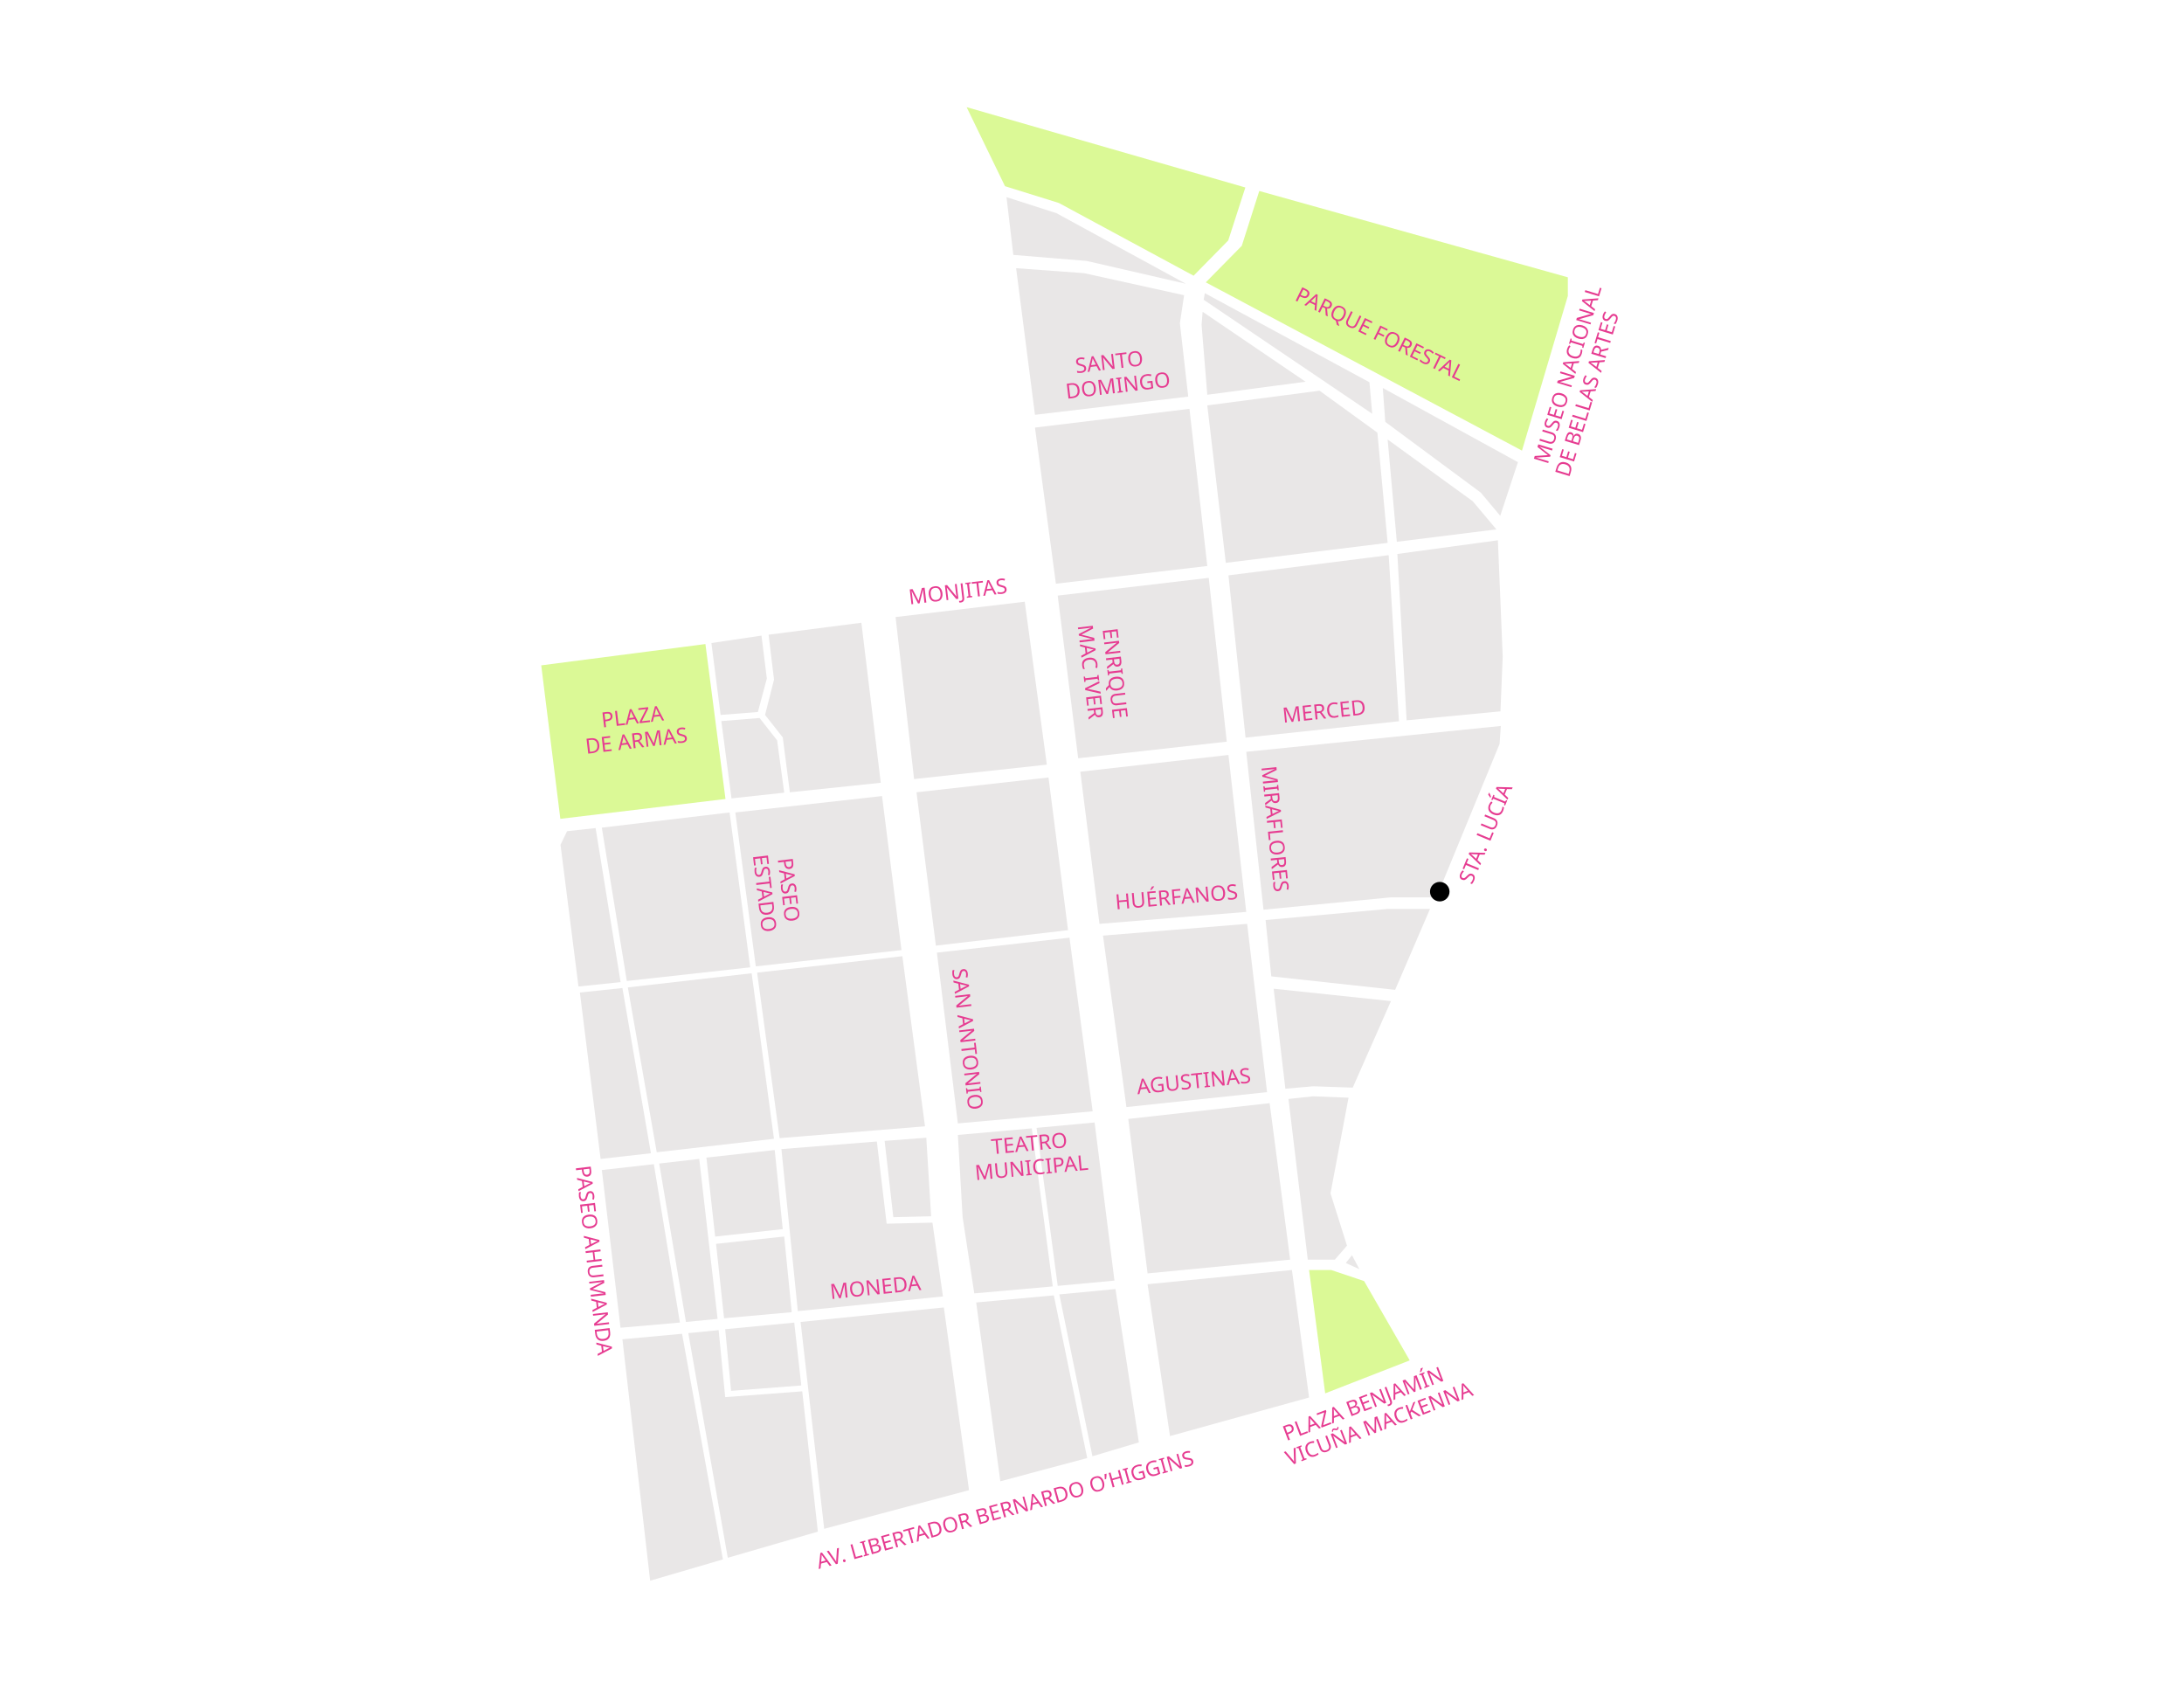
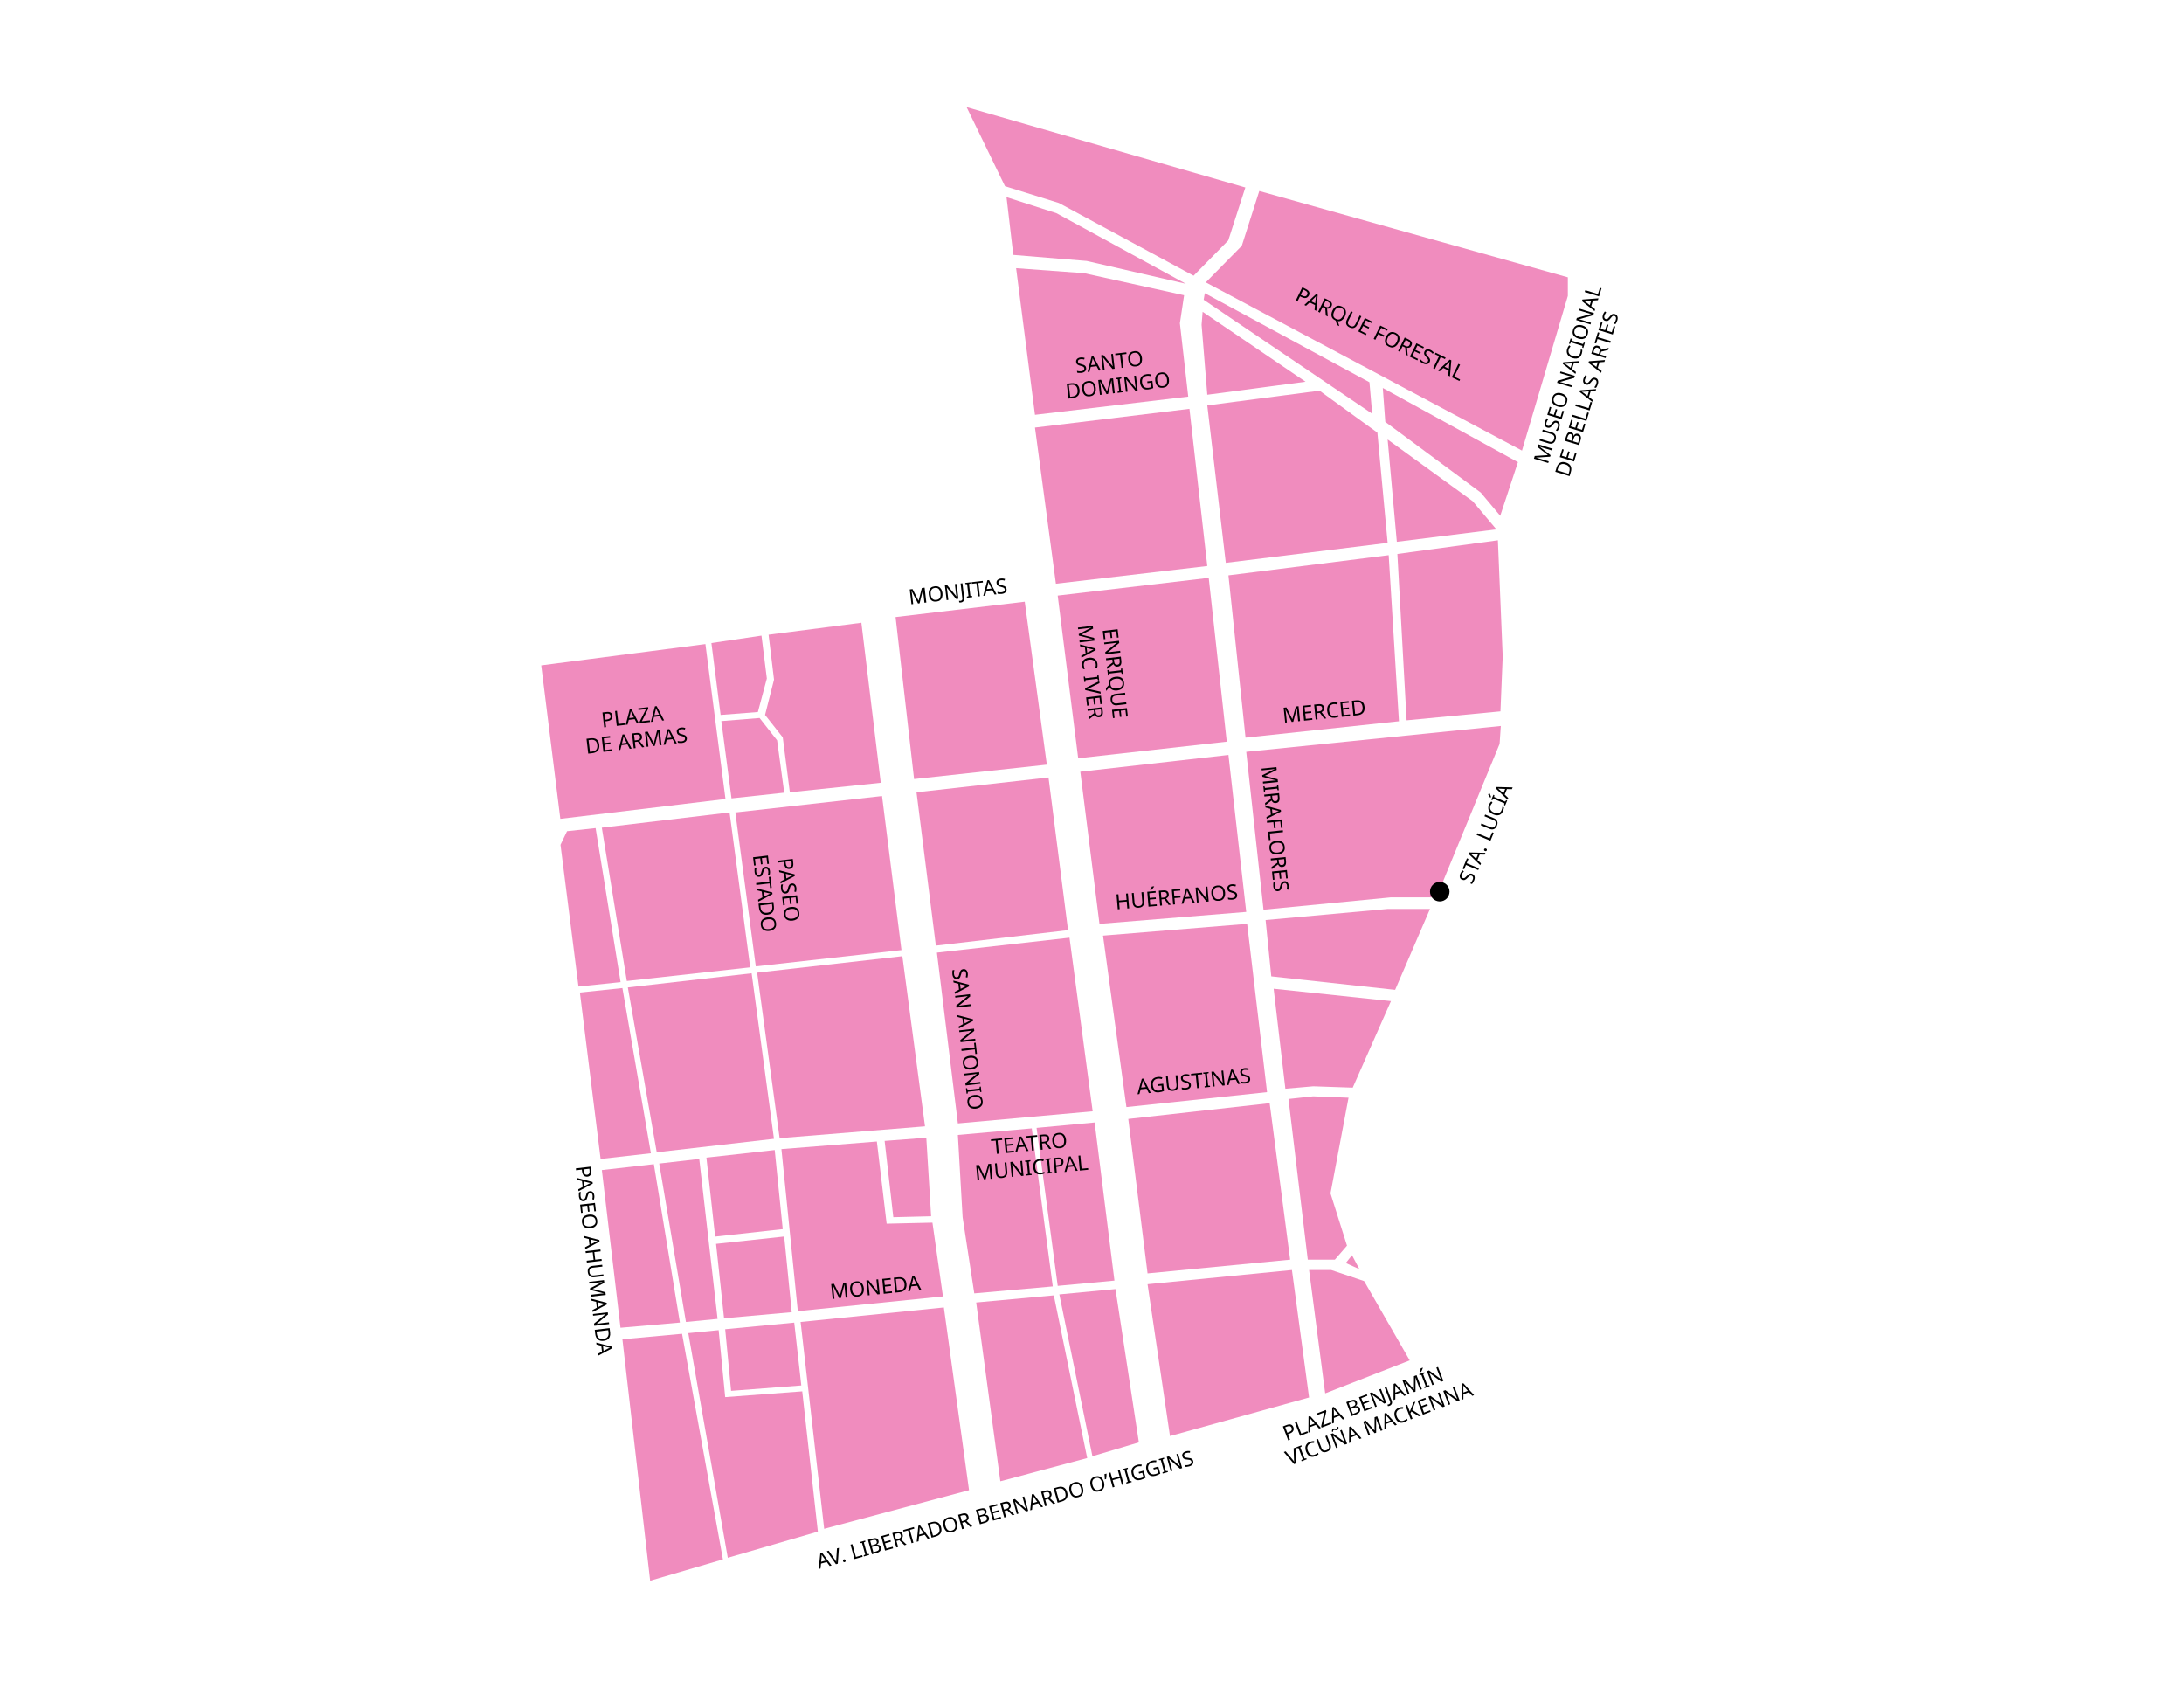
- <svg xmlns="http://www.w3.org/2000/svg" viewBox="0 0 792 612">
+ <svg xmlns="http://www.w3.org/2000/svg" id="Capa_1" version="1.1" viewBox="0 0 792 612">
  <defs>
    <style>
-       .cls-1 {
-         fill: #e9e7e7;
+       .st0 {
+         fill: #f08cbe;
      }

-       .cls-2 {
-         font-size: 7.6px;
+       .st1, .st2 {
+         isolation: isolate;
      }

-       .cls-2, .cls-3 {
-         fill: #e63c91;
+       .st2 {
        font-family: GeistMono-Regular, 'Geist Mono';
-       }
- 
-       .cls-3 {
        font-size: 7.6px;
-       }
- 
-       .cls-4 {
-         fill: #dbf996;
      }
    </style>
  </defs>
-   <g id="Capa_1" data-name="Capa 1">
+   <g id="Capa_11" data-name="Capa_1">
    <g>
-       <polygon class="cls-4" points="474.72 460.5 482.75 460.5 494.68 464.51 511.22 493.27 480.56 505.22 474.72 460.5" />
-       <polygon class="cls-1" points="468.5 460.5 474.72 506.72 424.28 520.71 416.15 465.65 468.5 460.5" />
-       <polygon class="cls-1" points="467.25 398.48 476.17 397.51 489.03 398.02 482.49 432.71 488.47 451.66 484.07 456.74 474.25 456.74 467.25 398.48" />
-       <polygon class="cls-1" points="490.28 455.12 488.03 457.96 492.97 460.2 490.28 455.12" />
-       <polygon class="cls-1" points="461.87 358.5 466.12 394.76 476.24 393.88 490.55 394.37 504.41 362.99 461.87 358.5" />
-       <polygon class="cls-1" points="518.57 329.58 505.93 358.91 461.01 354.02 458.95 333.6 503.18 329.58 518.57 329.58" />
-       <polygon class="cls-1" points="445.48 208.62 503.59 201.3 507.31 261.52 451.68 267.46 445.48 208.62" />
-       <polygon class="cls-1" points="506.74 200.86 510.09 261.18 544.12 257.93 544.94 238.06 543.19 195.9 506.74 200.86" />
-       <polygon class="cls-1" points="391.76 279.82 445.48 273.74 451.93 330.65 398.71 334.98 391.76 279.82" />
-       <polygon class="cls-1" points="399.99 339.25 452.26 334.98 459.48 396 408.48 401.42 399.99 339.25" />
-       <polygon class="cls-1" points="458.19 329.85 504.41 325.37 520.92 325.37 543.81 269.73 544.25 263.23 451.93 272.6 458.19 329.85" />
-       <polygon class="cls-1" points="409.16 405.72 460.42 400 467.85 456.74 416.15 461.73 409.16 405.72" />
-       <polygon class="cls-1" points="503.21 159.36 506.54 196.45 542.65 191.95 534.06 181.74 503.21 159.36" />
-       <polygon class="cls-1" points="478.52 141.66 437.81 146.99 444.52 204.08 503.21 196.84 499.49 156.87 478.52 141.66" />
-       <polygon class="cls-1" points="365 71.48 367.46 92.42 394.09 94.62 430.03 102.89 383.1 77.29 365 71.48" />
-       <polygon class="cls-1" points="550.46 167.58 544.04 187.03 536.98 178.61 502.36 152.98 501.45 140.67 550.46 167.58" />
-       <polygon class="cls-1" points="205.64 301.38 215.99 300.26 225.05 356.11 209.78 357.7 203.26 306.31 205.64 301.38" />
-       <polygon class="cls-1" points="210.29 359.88 225.71 358.26 236.04 418.16 217.8 420.22 210.29 359.88" />
-       <polygon class="cls-1" points="218.25 424.25 237.11 422.12 246.56 479.55 225.02 481.43 218.25 424.25" />
-       <polygon class="cls-1" points="225.71 485.61 247.34 483.62 262.16 565.43 235.77 573.15 225.71 485.61" />
-       <polygon class="cls-1" points="218.24 300.1 227.31 355.7 272.05 350.75 264.57 294.59 218.24 300.1" />
-       <polygon class="cls-1" points="227.68 358.03 272.57 352.9 280.67 412.92 238.16 417.8 227.68 358.03" />
-       <polygon class="cls-1" points="431.34 148.24 437.81 205.23 382.91 211.65 375.32 155.04 431.34 148.24" />
-       <polygon class="cls-1" points="259.67 451.01 284.38 448.35 287.11 475.79 262.57 477.99 259.67 451.01" />
-       <polygon class="cls-1" points="239.05 421.89 253.57 420.22 260.22 478.22 248.75 479.33 239.05 421.89" />
-       <polygon class="cls-1" points="256.17 419.74 280.94 416.99 283.85 445.67 259.34 448.38 256.17 419.74" />
-       <polygon class="cls-1" points="262.98 481.96 288.02 479.57 290.58 502.36 265.12 504.31 262.98 481.96" />
-       <polygon class="cls-1" points="290.33 479.33 342.28 474.07 351.41 540.33 298.88 554.34 290.33 479.33" />
-       <polygon class="cls-1" points="249.6 483.38 260.61 482.3 262.98 506.59 290.92 504.49 296.59 555.36 263.92 564.84 249.6 483.38" />
-       <polygon class="cls-1" points="283.37 416.65 289.32 475.41 341.95 470.08 338.14 443.32 321.53 443.7 317.98 413.9 283.37 416.65" />
-       <polygon class="cls-1" points="320.8 413.68 323.95 441.35 337.66 441.01 335.91 412.53 320.8 413.68" />
-       <polygon class="cls-1" points="266.66 294.59 319.86 288.64 326.91 344.5 274.08 350.4 266.66 294.59" />
-       <polygon class="cls-1" points="274.56 352.67 327.23 346.71 335.44 408.4 282.72 412.68 274.56 352.67" />
-       <polygon class="cls-4" points="203.2 296.9 196.27 241.25 255.81 233.53 263.09 289.71 203.2 296.9" />
-       <polygon class="cls-1" points="257.98 233.16 261.32 259.23 274.84 258.17 278.09 246.02 276.14 230.47 257.98 233.16" />
-       <polygon class="cls-1" points="261.58 261.46 275.45 260.34 281.81 268.44 284.39 287.42 265.27 289.49 261.58 261.46" />
-       <polygon class="cls-1" points="278.72 230.14 312.37 225.8 319.4 283.83 286.43 287.28 283.86 267.37 277.44 259.23 280.69 246.43 278.72 230.14" />
-       <polygon class="cls-1" points="368.48 97.24 375.32 150.41 430.9 143.81 427.87 117.2 429.4 107.05 393.13 99.05 368.48 97.24" />
-       <polygon class="cls-1" points="383.56 215.96 438.33 209.53 444.87 268.92 390.99 274.94 383.56 215.96" />
-       <polygon class="cls-1" points="354 472.27 382.15 469.69 394.26 528.69 362.76 537.1 354 472.27" />
-       <polygon class="cls-1" points="347.36 411.52 349.08 441.35 353.31 468.97 381.77 466.45 374.16 409.14 347.36 411.52" />
-       <polygon class="cls-1" points="384.15 469.34 404.51 467.41 413 523 396.15 528.02 384.15 469.34" />
-       <polygon class="cls-1" points="375.9 408.96 383.57 466.25 404.14 464.34 396.95 407 375.9 408.96" />
-       <polygon class="cls-1" points="436.12 113.05 435.74 117.78 437.81 143.13 473.44 138.41 436.12 113.05" />
-       <polygon class="cls-4" points="350.53 38.85 364.45 67.51 383.99 73.6 432.84 99.97 445.41 87.18 451.61 67.98 350.53 38.85" />
-       <polygon class="cls-4" points="551.93 163.39 568.56 107.29 568.56 100.55 456.66 69.25 450.32 89.12 437.27 102.38 551.93 163.39" />
-       <polygon class="cls-1" points="497.61 150.02 496.61 138.6 436.91 106.3 436.5 108.69 497.61 150.02" />
-       <polygon class="cls-1" points="339.76 345.42 387.84 340 396.24 402.95 347.36 407.34 339.76 345.42" />
-       <polygon class="cls-1" points="324.77 223.74 371.61 218.18 379.62 277.26 331.48 282.48 324.77 223.74" />
-       <polygon class="cls-1" points="332.36 287.28 380.23 281.91 387.31 337.27 339.38 342.88 332.36 287.28" />
-       <text class="cls-2" transform="translate(561.23 168.59) rotate(-73.04)">
-         <tspan x="0" y="0">MUSEO NACIONAL</tspan>
-         <tspan x="-2.28" y="8.8">DE BELLAS ARTES</tspan>
-       </text>
-       <text class="cls-2" transform="translate(218.37 263.81) rotate(-6.64)">
-         <tspan x="0" y="0">PLAZA</tspan>
-         <tspan x="-6.84" y="8.8">DE ARMAS</tspan>
-       </text>
-       <text class="cls-2" transform="translate(466.47 522.54) rotate(-20.97)">
-         <tspan x="0" y="0">PLAZA BENJAMÍN</tspan>
-         <tspan x="-2.28" y="8.8">VICUÑA MACKENNA</tspan>
-       </text>
-       <text class="cls-2" transform="translate(533.78 320.97) rotate(-67.4)">
-         <tspan x="0" y="0">STA. LUCÍA</tspan>
-       </text>
-       <text class="cls-2" transform="translate(469.21 108.71) rotate(26.13)">
-         <tspan x="0" y="0">PARQUE FORESTAL</tspan>
-       </text>
-       <text class="cls-3" transform="translate(296.89 568.91) rotate(-15.51)">
-         <tspan x="0" y="0">AV. LIBERTADOR BERNARDO O’HIGGINS</tspan>
-       </text>
-       <text class="cls-3" transform="translate(345.23 351.41) rotate(83.32)">
-         <tspan x="0" y="0">SAN ANTONIO</tspan>
-       </text>
-       <text class="cls-3" transform="translate(457.41 277.98) rotate(84.19)">
-         <tspan x="0" y="0">MIRAFLORES</tspan>
-       </text>
-       <text class="cls-3" transform="translate(399.82 228.05) rotate(83.32)">
-         <tspan x="0" y="0">ENRIQUE</tspan>
-         <tspan x="-2.28" y="8.8">MAC IVER</tspan>
-       </text>
-       <text class="cls-3" transform="translate(208.74 422.91) rotate(83.32)">
-         <tspan x="0" y="0">PASEO AHUMANDA</tspan>
-       </text>
-       <text class="cls-3" transform="translate(301.24 471.07) rotate(-5.81)">
-         <tspan x="0" y="0">MONEDA</tspan>
-       </text>
-       <text class="cls-3" transform="translate(412.5 396.77) rotate(-5.81)">
-         <tspan x="0" y="0">AGUSTINAS</tspan>
-       </text>
-       <text class="cls-3" transform="translate(465.32 262.08) rotate(-5.81)">
-         <tspan x="0" y="0">MERCED</tspan>
-       </text>
-       <text class="cls-3" transform="translate(282.02 311.35) rotate(83.32)">
-         <tspan x="0" y="0">PASEO</tspan>
-         <tspan x="-2.28" y="8.8">ESTADO</tspan>
-       </text>
-       <text class="cls-3" transform="translate(329.81 219.19) rotate(-6.68)">
-         <tspan x="0" y="0">MONJITAS</tspan>
-       </text>
-       <text class="cls-3" transform="translate(390.26 135.34) rotate(-6.68)">
-         <tspan x="0" y="0">SANTO</tspan>
-         <tspan x="-4.56" y="8.8">DOMINGO</tspan>
-       </text>
-       <text class="cls-3" transform="translate(359.76 418.54) rotate(-5.31)">
-         <tspan x="0" y="0">TEATRO</tspan>
-         <tspan x="-6.84" y="8.8">MUNICIPAL</tspan>
-       </text>
-       <text class="cls-3" transform="translate(404.62 329.77) rotate(-4.92)">
-         <tspan x="0" y="0">HUÉRFANOS</tspan>
-       </text>
+       <polygon class="st0" points="474.72 460.5 482.75 460.5 494.68 464.51 511.22 493.27 480.56 505.22 474.72 460.5" />
+       <polygon class="st0" points="468.5 460.5 474.72 506.72 424.28 520.71 416.15 465.65 468.5 460.5" />
+       <polygon class="st0" points="467.25 398.48 476.17 397.51 489.03 398.02 482.49 432.71 488.47 451.66 484.07 456.74 474.25 456.74 467.25 398.48" />
+       <polygon class="st0" points="490.28 455.12 488.03 457.96 492.97 460.2 490.28 455.12" />
+       <polygon class="st0" points="461.87 358.5 466.12 394.76 476.24 393.88 490.55 394.37 504.41 362.99 461.87 358.5" />
+       <polygon class="st0" points="518.57 329.58 505.93 358.91 461.01 354.02 458.95 333.6 503.18 329.58 518.57 329.58" />
+       <polygon class="st0" points="445.48 208.62 503.59 201.3 507.31 261.52 451.68 267.46 445.48 208.62" />
+       <polygon class="st0" points="506.74 200.86 510.09 261.18 544.12 257.93 544.94 238.06 543.19 195.9 506.74 200.86" />
+       <polygon class="st0" points="391.76 279.82 445.48 273.74 451.93 330.65 398.71 334.98 391.76 279.82" />
+       <polygon class="st0" points="399.99 339.25 452.26 334.98 459.48 396 408.48 401.42 399.99 339.25" />
+       <polygon class="st0" points="458.19 329.85 504.41 325.37 520.92 325.37 543.81 269.73 544.25 263.23 451.93 272.6 458.19 329.85" />
+       <polygon class="st0" points="409.16 405.72 460.42 400 467.85 456.74 416.15 461.73 409.16 405.72" />
+       <polygon class="st0" points="503.21 159.36 506.54 196.45 542.65 191.95 534.06 181.74 503.21 159.36" />
+       <polygon class="st0" points="478.52 141.66 437.81 146.99 444.52 204.08 503.21 196.84 499.49 156.87 478.52 141.66" />
+       <polygon class="st0" points="365 71.48 367.46 92.42 394.09 94.62 430.03 102.89 383.1 77.29 365 71.48" />
+       <polygon class="st0" points="550.46 167.58 544.04 187.03 536.98 178.61 502.36 152.98 501.45 140.67 550.46 167.58" />
+       <polygon class="st0" points="205.64 301.38 215.99 300.26 225.05 356.11 209.78 357.7 203.26 306.31 205.64 301.38" />
+       <polygon class="st0" points="210.29 359.88 225.71 358.26 236.04 418.16 217.8 420.22 210.29 359.88" />
+       <polygon class="st0" points="218.25 424.25 237.11 422.12 246.56 479.55 225.02 481.43 218.25 424.25" />
+       <polygon class="st0" points="225.71 485.61 247.34 483.62 262.16 565.43 235.77 573.15 225.71 485.61" />
+       <polygon class="st0" points="218.24 300.1 227.31 355.7 272.05 350.75 264.57 294.59 218.24 300.1" />
+       <polygon class="st0" points="227.68 358.03 272.57 352.9 280.67 412.92 238.16 417.8 227.68 358.03" />
+       <polygon class="st0" points="431.34 148.24 437.81 205.23 382.91 211.65 375.32 155.04 431.34 148.24" />
+       <polygon class="st0" points="259.67 451.01 284.38 448.35 287.11 475.79 262.57 477.99 259.67 451.01" />
+       <polygon class="st0" points="239.05 421.89 253.57 420.22 260.22 478.22 248.75 479.33 239.05 421.89" />
+       <polygon class="st0" points="256.17 419.74 280.94 416.99 283.85 445.67 259.34 448.38 256.17 419.74" />
+       <polygon class="st0" points="262.98 481.96 288.02 479.57 290.58 502.36 265.12 504.31 262.98 481.96" />
+       <polygon class="st0" points="290.33 479.33 342.28 474.07 351.41 540.33 298.88 554.34 290.33 479.33" />
+       <polygon class="st0" points="249.6 483.38 260.61 482.3 262.98 506.59 290.92 504.49 296.59 555.36 263.92 564.84 249.6 483.38" />
+       <polygon class="st0" points="283.37 416.65 289.32 475.41 341.95 470.08 338.14 443.32 321.53 443.7 317.98 413.9 283.37 416.65" />
+       <polygon class="st0" points="320.8 413.68 323.95 441.35 337.66 441.01 335.91 412.53 320.8 413.68" />
+       <polygon class="st0" points="266.66 294.59 319.86 288.64 326.91 344.5 274.08 350.4 266.66 294.59" />
+       <polygon class="st0" points="274.56 352.67 327.23 346.71 335.44 408.4 282.72 412.68 274.56 352.67" />
+       <polygon class="st0" points="203.2 296.9 196.27 241.25 255.81 233.53 263.09 289.71 203.2 296.9" />
+       <polygon class="st0" points="257.98 233.16 261.32 259.23 274.84 258.17 278.09 246.02 276.14 230.47 257.98 233.16" />
+       <polygon class="st0" points="261.58 261.46 275.45 260.34 281.81 268.44 284.39 287.42 265.27 289.49 261.58 261.46" />
+       <polygon class="st0" points="278.72 230.14 312.37 225.8 319.4 283.83 286.43 287.28 283.86 267.37 277.44 259.23 280.69 246.43 278.72 230.14" />
+       <polygon class="st0" points="368.48 97.24 375.32 150.41 430.9 143.81 427.87 117.2 429.4 107.05 393.13 99.05 368.48 97.24" />
+       <polygon class="st0" points="383.56 215.96 438.33 209.53 444.87 268.92 390.99 274.94 383.56 215.96" />
+       <polygon class="st0" points="354 472.27 382.15 469.69 394.26 528.69 362.76 537.1 354 472.27" />
+       <polygon class="st0" points="347.36 411.52 349.08 441.35 353.31 468.97 381.77 466.45 374.16 409.14 347.36 411.52" />
+       <polygon class="st0" points="384.15 469.34 404.51 467.41 413 523 396.15 528.02 384.15 469.34" />
+       <polygon class="st0" points="375.9 408.96 383.57 466.25 404.14 464.34 396.95 407 375.9 408.96" />
+       <polygon class="st0" points="436.12 113.05 435.74 117.78 437.81 143.13 473.44 138.41 436.12 113.05" />
+       <polygon class="st0" points="350.53 38.85 364.45 67.51 383.99 73.6 432.84 99.97 445.41 87.18 451.61 67.98 350.53 38.85" />
+       <polygon class="st0" points="551.93 163.39 568.56 107.29 568.56 100.55 456.66 69.25 450.32 89.12 437.27 102.38 551.93 163.39" />
+       <polygon class="st0" points="497.61 150.02 496.61 138.6 436.91 106.3 436.5 108.69 497.61 150.02" />
+       <polygon class="st0" points="339.76 345.42 387.84 340 396.24 402.95 347.36 407.34 339.76 345.42" />
+       <polygon class="st0" points="324.77 223.74 371.61 218.18 379.62 277.26 331.48 282.48 324.77 223.74" />
+       <polygon class="st0" points="332.36 287.28 380.23 281.91 387.31 337.27 339.38 342.88 332.36 287.28" />
+       <g class="st1">
+         <text class="st2" transform="translate(561.23 168.59) rotate(-73.04)">
+           <tspan x="0" y="0">MUSEO NACIONAL</tspan>
+         </text>
+         <text class="st2" transform="translate(568.98 173.34) rotate(-73.04)">
+           <tspan x="0" y="0">DE BELLAS ARTES</tspan>
+         </text>
+       </g>
+       <g class="st1">
+         <text class="st2" transform="translate(218.37 263.81) rotate(-6.64)">
+           <tspan x="0" y="0">PLAZA</tspan>
+         </text>
+         <text class="st2" transform="translate(212.59 273.34) rotate(-6.64)">
+           <tspan x="0" y="0">DE ARMAS</tspan>
+         </text>
+       </g>
+       <g class="st1">
+         <text class="st2" transform="translate(466.47 522.54) rotate(-20.97)">
+           <tspan x="0" y="0">PLAZA BENJAMÍN</tspan>
+         </text>
+         <text class="st2" transform="translate(467.49 531.57) rotate(-20.97)">
+           <tspan x="0" y="0">VICUÑA MACKENNA</tspan>
+         </text>
+       </g>
+       <g class="st1">
+         <text class="st2" transform="translate(533.78 320.97) rotate(-67.4)">
+           <tspan x="0" y="0">STA. LUCÍA</tspan>
+         </text>
+       </g>
+       <g class="st1">
+         <text class="st2" transform="translate(469.21 108.71) rotate(26.13)">
+           <tspan x="0" y="0">PARQUE FORESTAL</tspan>
+         </text>
+       </g>
+       <g class="st1">
+         <text class="st2" transform="translate(296.89 568.91) rotate(-15.51)">
+           <tspan x="0" y="0">AV. LIBERTADOR BERNARDO O’HIGGINS</tspan>
+         </text>
+       </g>
+       <g class="st1">
+         <text class="st2" transform="translate(345.23 351.41) rotate(83.32)">
+           <tspan x="0" y="0">SAN ANTONIO</tspan>
+         </text>
+       </g>
+       <g class="st1">
+         <text class="st2" transform="translate(457.41 277.98) rotate(84.19)">
+           <tspan x="0" y="0">MIRAFLORES</tspan>
+         </text>
+       </g>
+       <g class="st1">
+         <text class="st2" transform="translate(399.82 228.05) rotate(83.32)">
+           <tspan x="0" y="0">ENRIQUE</tspan>
+         </text>
+         <text class="st2" transform="translate(390.81 226.81) rotate(83.32)">
+           <tspan x="0" y="0">MAC IVER</tspan>
+         </text>
+       </g>
+       <g class="st1">
+         <text class="st2" transform="translate(208.74 422.91) rotate(83.32)">
+           <tspan x="0" y="0">PASEO AHUMANDA</tspan>
+         </text>
+       </g>
+       <g class="st1">
+         <text class="st2" transform="translate(301.24 471.07) rotate(-5.81)">
+           <tspan x="0" y="0">MONEDA</tspan>
+         </text>
+       </g>
+       <g class="st1">
+         <text class="st2" transform="translate(412.5 396.77) rotate(-5.81)">
+           <tspan x="0" y="0">AGUSTINAS</tspan>
+         </text>
+       </g>
+       <g class="st1">
+         <text class="st2" transform="translate(465.32 262.08) rotate(-5.81)">
+           <tspan x="0" y="0">MERCED</tspan>
+         </text>
+       </g>
+       <g class="st1">
+         <text class="st2" transform="translate(282.02 311.35) rotate(83.32)">
+           <tspan x="0" y="0">PASEO</tspan>
+         </text>
+         <text class="st2" transform="translate(273.01 310.11) rotate(83.32)">
+           <tspan x="0" y="0">ESTADO</tspan>
+         </text>
+       </g>
+       <g class="st1">
+         <text class="st2" transform="translate(329.81 219.19) rotate(-6.68)">
+           <tspan x="0" y="0">MONJITAS</tspan>
+         </text>
+       </g>
+       <g class="st1">
+         <text class="st2" transform="translate(390.26 135.34) rotate(-6.68)">
+           <tspan x="0" y="0">SANTO</tspan>
+         </text>
+         <text class="st2" transform="translate(386.75 144.61) rotate(-6.68)">
+           <tspan x="0" y="0">DOMINGO</tspan>
+         </text>
+       </g>
+       <g class="st1">
+         <text class="st2" transform="translate(359.76 418.54) rotate(-5.31)">
+           <tspan x="0" y="0">TEATRO</tspan>
+         </text>
+         <text class="st2" transform="translate(353.76 427.94) rotate(-5.31)">
+           <tspan x="0" y="0">MUNICIPAL</tspan>
+         </text>
+       </g>
+       <g class="st1">
+         <text class="st2" transform="translate(404.62 329.77) rotate(-4.92)">
+           <tspan x="0" y="0">HUÉRFANOS</tspan>
+         </text>
+       </g>
    </g>
  </g>
-   <g id="Capa_2" data-name="Capa 2">
+   <g id="Capa_2">
    <circle cx="522.11" cy="323.31" r="3.54" />
  </g>
</svg>
